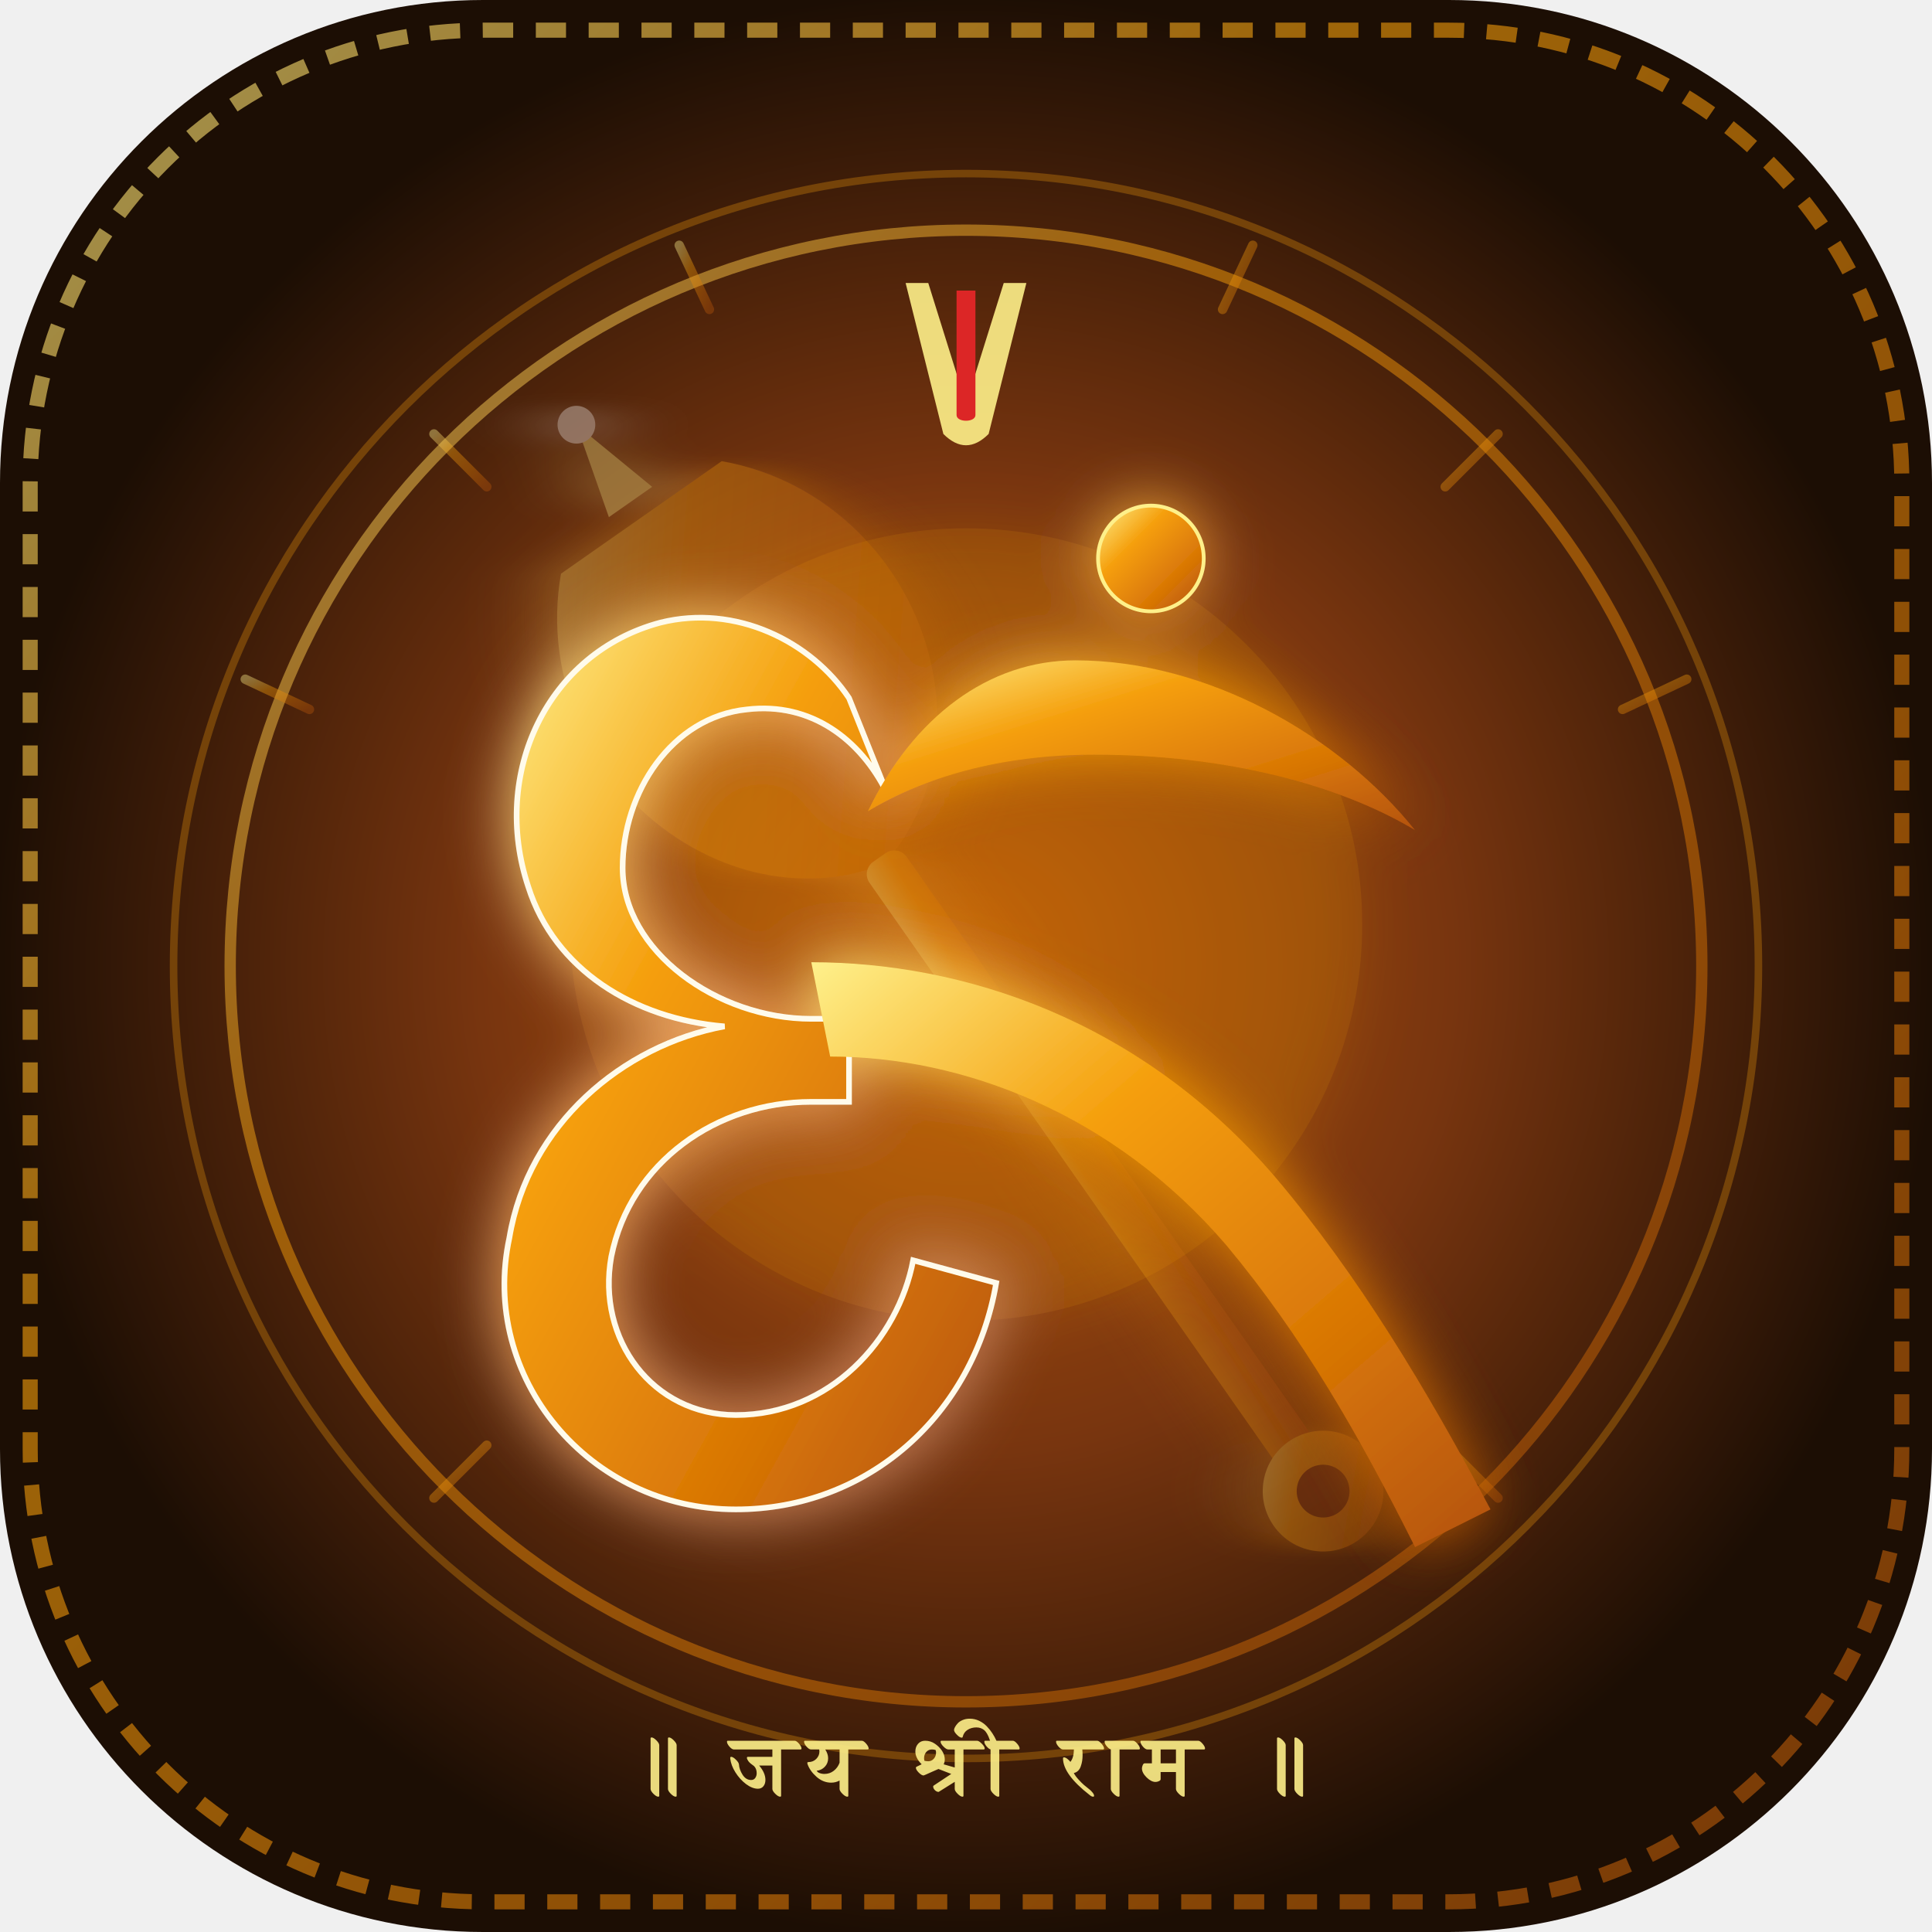
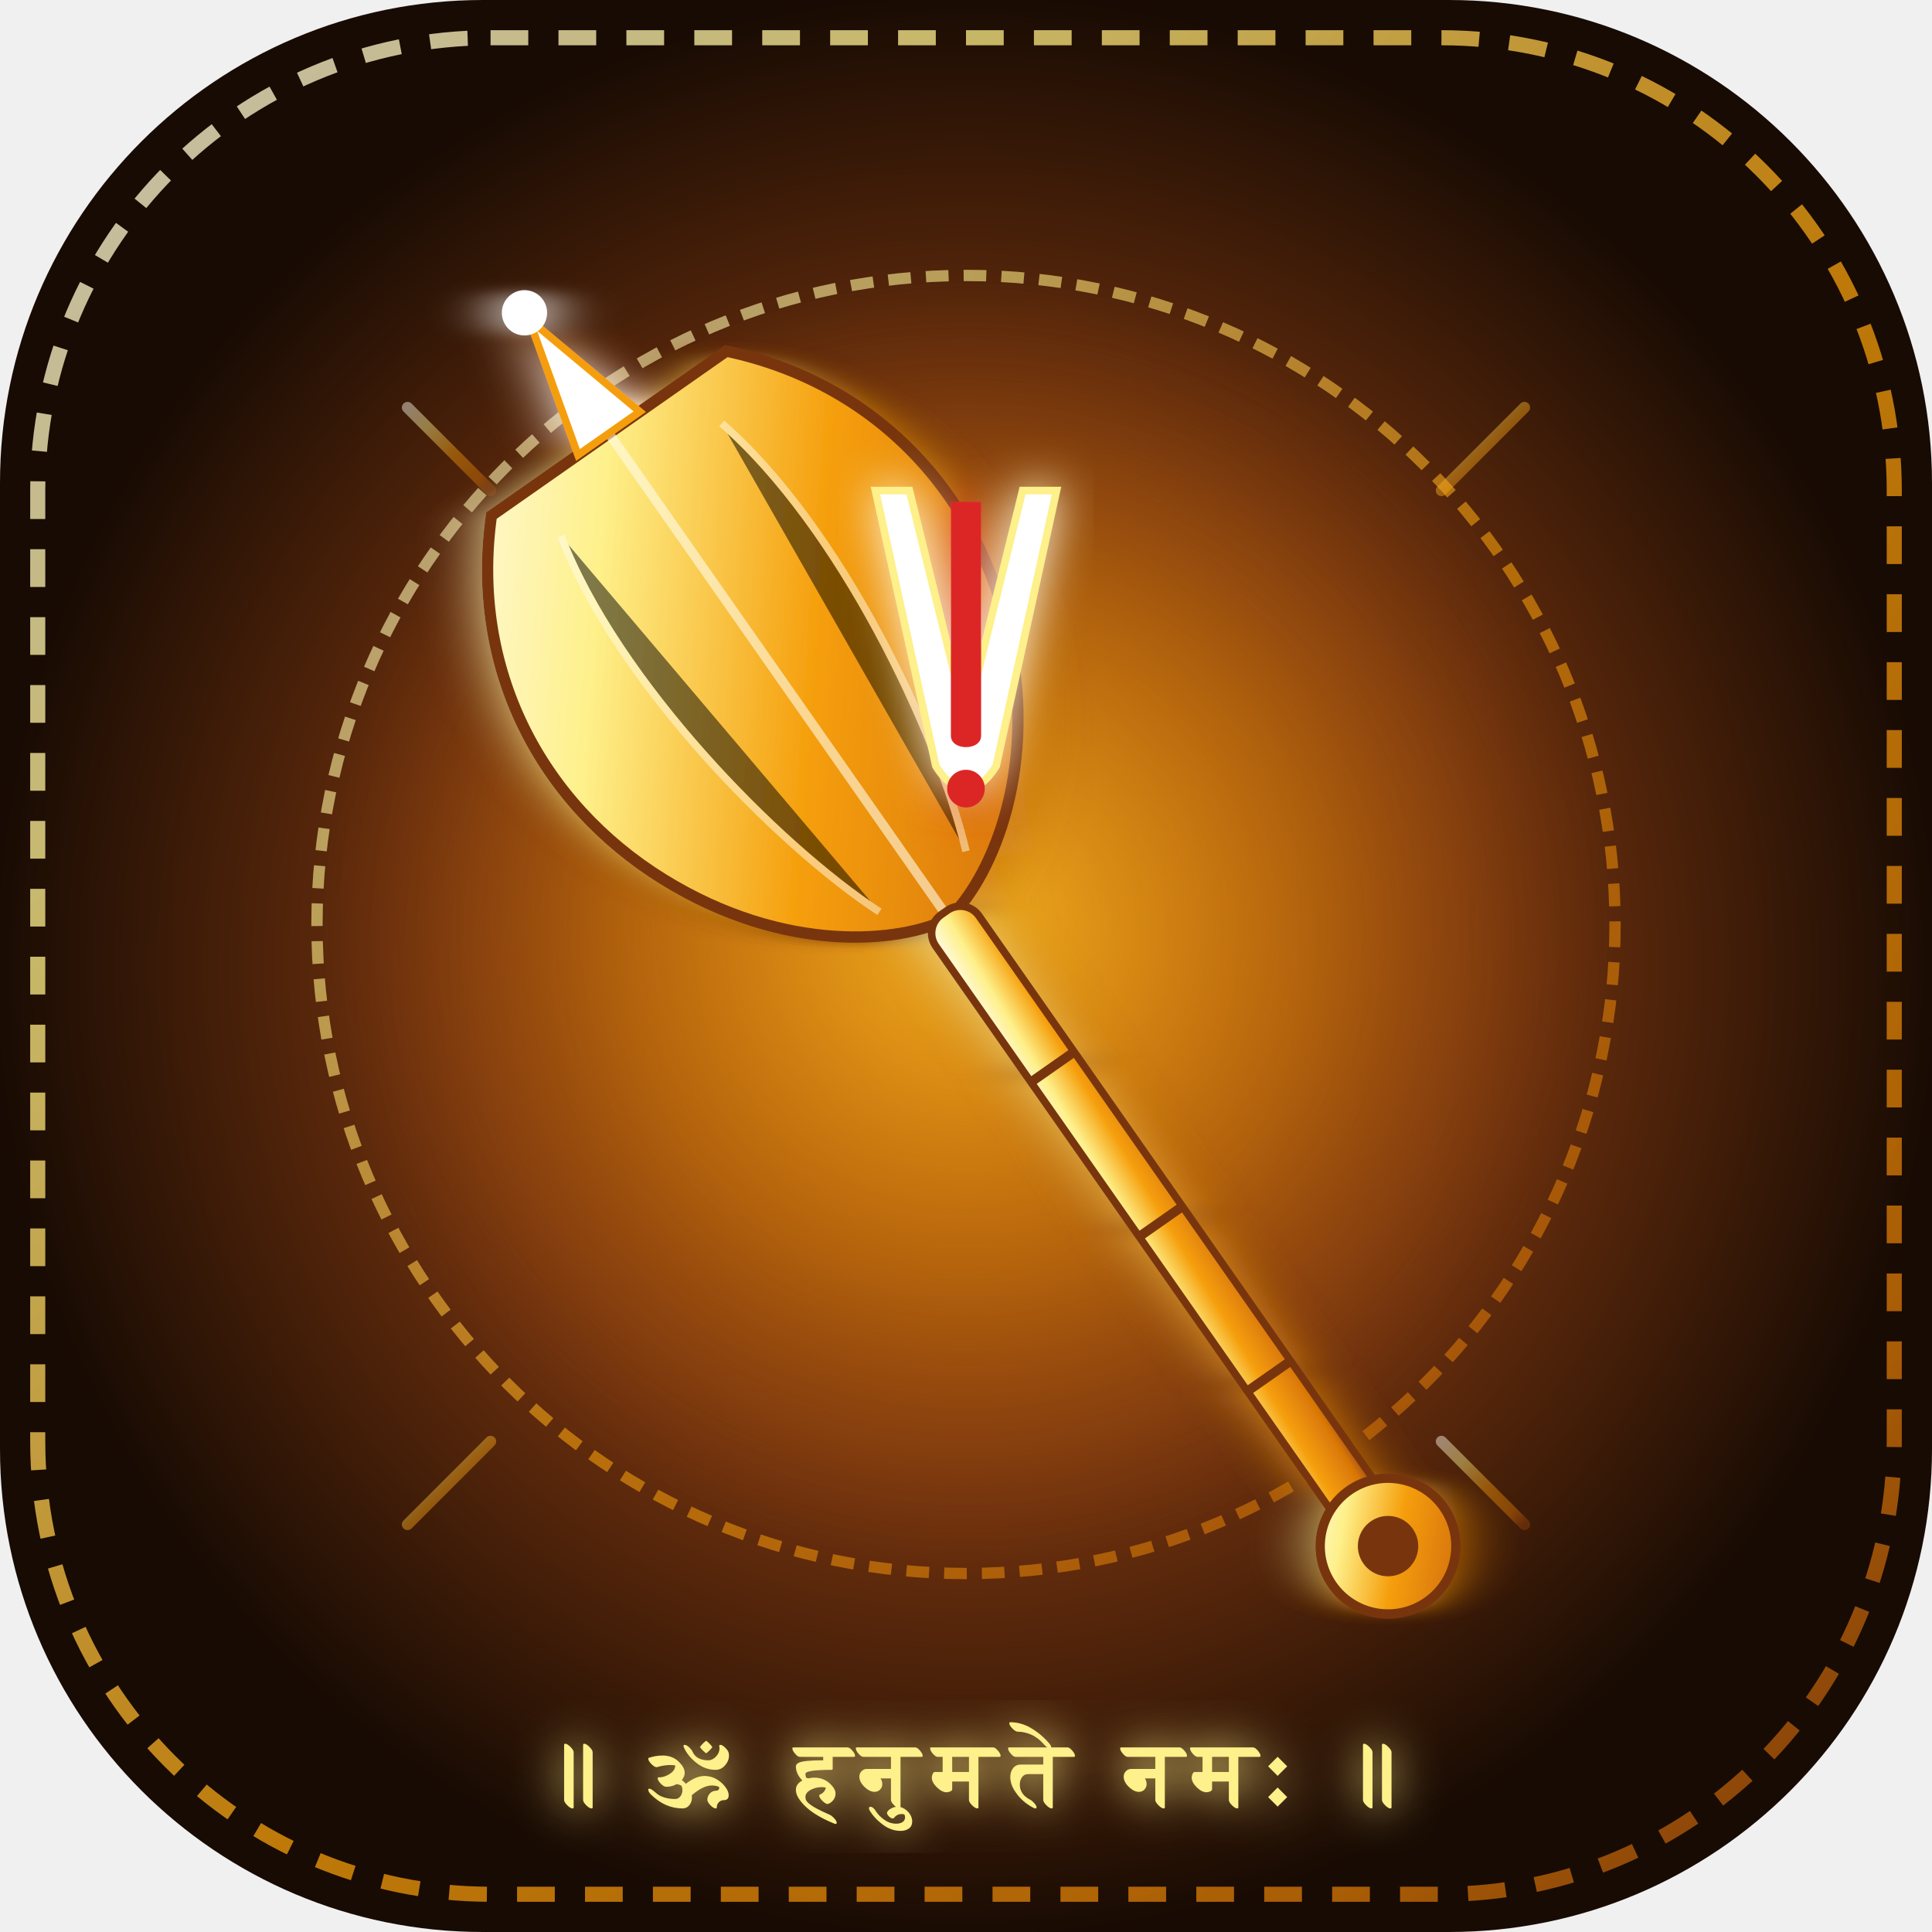
<svg xmlns="http://www.w3.org/2000/svg" viewBox="0 0 512 512" width="512" height="512">
  <defs>
    <radialGradient id="bgGrad" cx="50%" cy="50%" r="50%">
      <stop offset="0%" stop-color="#b45309" />
      <stop offset="50%" stop-color="#78350f" />
-       <stop offset="100%" stop-color="#1c0e04" />
+       <stop offset="100%" stop-color="#180b03" />
    </radialGradient>
    <linearGradient id="goldGrad" x1="0%" y1="0%" x2="100%" y2="100%">
-       <stop offset="0%" stop-color="#fef08a" />
-       <stop offset="35%" stop-color="#f59e0b" />
-       <stop offset="70%" stop-color="#d97706" />
-       <stop offset="100%" stop-color="#b45309" />
+       <stop offset="0%" stop-color="#fffbeb" />
+       <stop offset="25%" stop-color="#fef08a" />
+       <stop offset="55%" stop-color="#f59e0b" />
+       <stop offset="85%" stop-color="#d97706" />
+       <stop offset="100%" stop-color="#92400e" />
    </linearGradient>
-     <linearGradient id="saffronGlow" x1="0%" y1="0%" x2="0%" y2="100%">
-       <stop offset="0%" stop-color="#fbbf24" stop-opacity="0.8" />
-       <stop offset="100%" stop-color="#dc2626" stop-opacity="0" />
-     </linearGradient>
-     <filter id="glow" x="-20%" y="-20%" width="140%" height="140%">
-       <feGaussianBlur stdDeviation="8" result="blur" />
+     <radialGradient id="sunAura" cx="50%" cy="50%" r="50%">
+       <stop offset="0%" stop-color="#fbbf24" stop-opacity="0.85" />
+       <stop offset="55%" stop-color="#f59e0b" stop-opacity="0.35" />
+       <stop offset="100%" stop-color="#b45309" stop-opacity="0" />
+     </radialGradient>
+     <filter id="divineGlow" x="-20%" y="-20%" width="140%" height="140%">
+       <feGaussianBlur stdDeviation="6" result="blur" />
      <feComposite in="SourceGraphic" in2="blur" operator="over" />
    </filter>
  </defs>
  <rect width="512" height="512" rx="128" fill="url(#bgGrad)" />
-   <rect width="496" height="496" x="8" y="8" rx="120" fill="none" stroke="url(#goldGrad)" stroke-width="4" stroke-opacity="0.6" stroke-dasharray="8 6" />
-   <circle cx="256" cy="256" r="210" fill="none" stroke="#f59e0b" stroke-width="2" stroke-opacity="0.3" />
-   <circle cx="256" cy="256" r="195" fill="none" stroke="url(#goldGrad)" stroke-width="3" stroke-opacity="0.5" />
-   <g stroke="url(#goldGrad)" stroke-width="2.5" stroke-linecap="round" opacity="0.4">
-     <line x1="256" y1="56" x2="256" y2="76" />
-     <line x1="256" y1="436" x2="256" y2="456" />
-     <line x1="56" y1="256" x2="76" y2="256" />
-     <line x1="436" y1="256" x2="456" y2="256" />
-     <line x1="115" y1="115" x2="129" y2="129" />
-     <line x1="383" y1="383" x2="397" y2="397" />
-     <line x1="115" y1="397" x2="129" y2="383" />
-     <line x1="383" y1="129" x2="397" y2="115" />
-     <line x1="256" y1="40" x2="256" y2="50" />
-     <line x1="180" y1="65" x2="188" y2="82" />
-     <line x1="332" y1="65" x2="324" y2="82" />
-     <line x1="65" y1="180" x2="82" y2="188" />
-     <line x1="447" y1="180" x2="430" y2="188" />
+   <rect width="492" height="492" x="10" y="10" rx="120" fill="none" stroke="url(#goldGrad)" stroke-width="4" stroke-opacity="0.75" stroke-dasharray="10 8" />
+   <g stroke="url(#goldGrad)" stroke-width="3" stroke-linecap="round" opacity="0.45">
+     <line x1="256" y1="48" x2="256" y2="78" />
+     <line x1="256" y1="434" x2="256" y2="464" />
+     <line x1="48" y1="256" x2="78" y2="256" />
+     <line x1="434" y1="256" x2="464" y2="256" />
+     <line x1="108" y1="108" x2="130" y2="130" />
+     <line x1="382" y1="382" x2="404" y2="404" />
+     <line x1="108" y1="404" x2="130" y2="382" />
+     <line x1="382" y1="130" x2="404" y2="108" />
  </g>
-   <g transform="translate(256, 260) rotate(-35) translate(-256, -260)" opacity="0.35" filter="url(#glow)">
-     <path d="M 230 110 C 210 130 205 160 215 185 C 225 210 245 220 256 222 C 267 220 287 210 297 185 C 307 160 302 130 282 110 Z" fill="url(#goldGrad)" />
-     <polygon points="256,80 263,105 249,105" fill="#fef08a" />
-     <circle cx="256" cy="80" r="5" fill="#fff" />
-     <rect x="250" y="220" width="12" height="200" rx="4" fill="url(#goldGrad)" />
-     <circle cx="256" cy="425" r="16" fill="url(#goldGrad)" />
-     <circle cx="256" cy="425" r="7" fill="#78350f" />
+   <circle cx="256" cy="245" r="170" fill="url(#sunAura)" />
+   <circle cx="256" cy="245" r="172" fill="none" stroke="url(#goldGrad)" stroke-width="3" stroke-opacity="0.6" stroke-dasharray="6 4" />
+   <g transform="translate(256, 250) rotate(-35) translate(-256, -250)" filter="url(#divineGlow)">
+     <path d="M 218 85 C 190 115 185 155 200 190 C 215 225 242 240 256 242 C 270 240 297 225 312 190 C 327 155 322 115 294 85 Z" fill="url(#goldGrad)" stroke="#78350f" stroke-width="3" />
+     <path d="M 256 80 L 256 242" stroke="#fffbeb" stroke-width="2.5" opacity="0.6" />
+     <path d="M 230 100 C 220 140 230 200 242 230" stroke="#fffbeb" stroke-width="2" opacity="0.5" />
+     <path d="M 282 100 C 292 140 282 200 270 230" stroke="#fffbeb" stroke-width="2" opacity="0.5" />
+     <polygon points="256,48 266,85 246,85" fill="#fff" stroke="#f59e0b" stroke-width="2" />
+     <circle cx="256" cy="46" r="6" fill="#fff" />
+     <rect x="249" y="240" width="14" height="200" rx="6" fill="url(#goldGrad)" stroke="#78350f" stroke-width="2" />
+     <line x1="249" y1="290" x2="263" y2="290" stroke="#78350f" stroke-width="2.5" />
+     <line x1="249" y1="340" x2="263" y2="340" stroke="#78350f" stroke-width="2.5" />
+     <line x1="249" y1="390" x2="263" y2="390" stroke="#78350f" stroke-width="2.5" />
+     <circle cx="256" cy="445" r="18" fill="url(#goldGrad)" stroke="#78350f" stroke-width="2.5" />
+     <circle cx="256" cy="445" r="8" fill="#78350f" />
  </g>
-   <g filter="url(#glow)">
-     <circle cx="256" cy="245" r="105" fill="#f59e0b" fill-opacity="0.12" />
-     <path d="M 225 185               C 215 170 195 160 175 165               C 145 173 130 205 140 235               C 147 257 168 270 192 272               C 165 277 140 298 135 328               C 127 365 156 400 195 400               C 230 400 258 375 264 340               L 242 334               C 238 355 220 375 195 375               C 173 375 158 355 162 333               C 167 308 190 292 215 292               L 225 292               L 225 270               L 215 270               C 190 270 165 252 165 230               C 165 210 178 190 198 188               C 215 186 228 196 235 210               Z" fill="url(#goldGrad)" stroke="#fffbeb" stroke-width="1.5" />
-     <path d="M 220 280               C 255 280 295 295 325 330               C 345 354 360 380 375 410               L 395 400               C 378 368 360 338 338 312               C 302 270 255 255 215 255               Z" fill="url(#goldGrad)" />
-     <path d="M 285 175               C 320 175 355 195 375 220               C 355 208 325 200 290 200               C 265 200 245 206 230 215               C 242 190 262 175 285 175               Z" fill="url(#goldGrad)" />
-     <circle cx="305" cy="148" r="14" fill="url(#goldGrad)" stroke="#fef08a" stroke-width="1" />
+   <g transform="translate(256, 175)" filter="url(#divineGlow)">
+     <path d="M -24 -45 L -8 28 C -3 36 3 36 8 28 L 24 -45 L 15 -45 L 0 16 L -15 -45 Z" fill="#ffffff" stroke="#fef08a" stroke-width="2" />
+     <path d="M -4 -42 L -4 20 C -4 24 4 24 4 20 L 4 -42 Z" fill="#dc2626" />
+     <circle cx="0" cy="34" r="5" fill="#dc2626" />
  </g>
-   <g transform="translate(256, 95)">
-     <path d="M -16 -20 L -6 20 C -2 24 2 24 6 20 L 16 -20 L 10 -20 L 0 12 L -10 -20 Z" fill="#fef08a" opacity="0.9" />
-     <path d="M -2.5 -18 L -2.5 15 C -2.5 17 2.5 17 2.5 15 L 2.5 -18 Z" fill="#dc2626" />
-   </g>
-   <text x="256" y="475" text-anchor="middle" font-family="'Cinzel', serif, sans-serif" font-size="22" font-weight="bold" fill="#fef08a" letter-spacing="4" opacity="0.9">॥ जय श्री राम ॥</text>
+   <text x="256" y="478" text-anchor="middle" font-family="'Rozha One', 'Cinzel', serif, sans-serif" font-size="24" font-weight="bold" fill="#fef08a" letter-spacing="4" filter="url(#divineGlow)">॥ ॐ हनुमते नमः ॥</text>
</svg>
